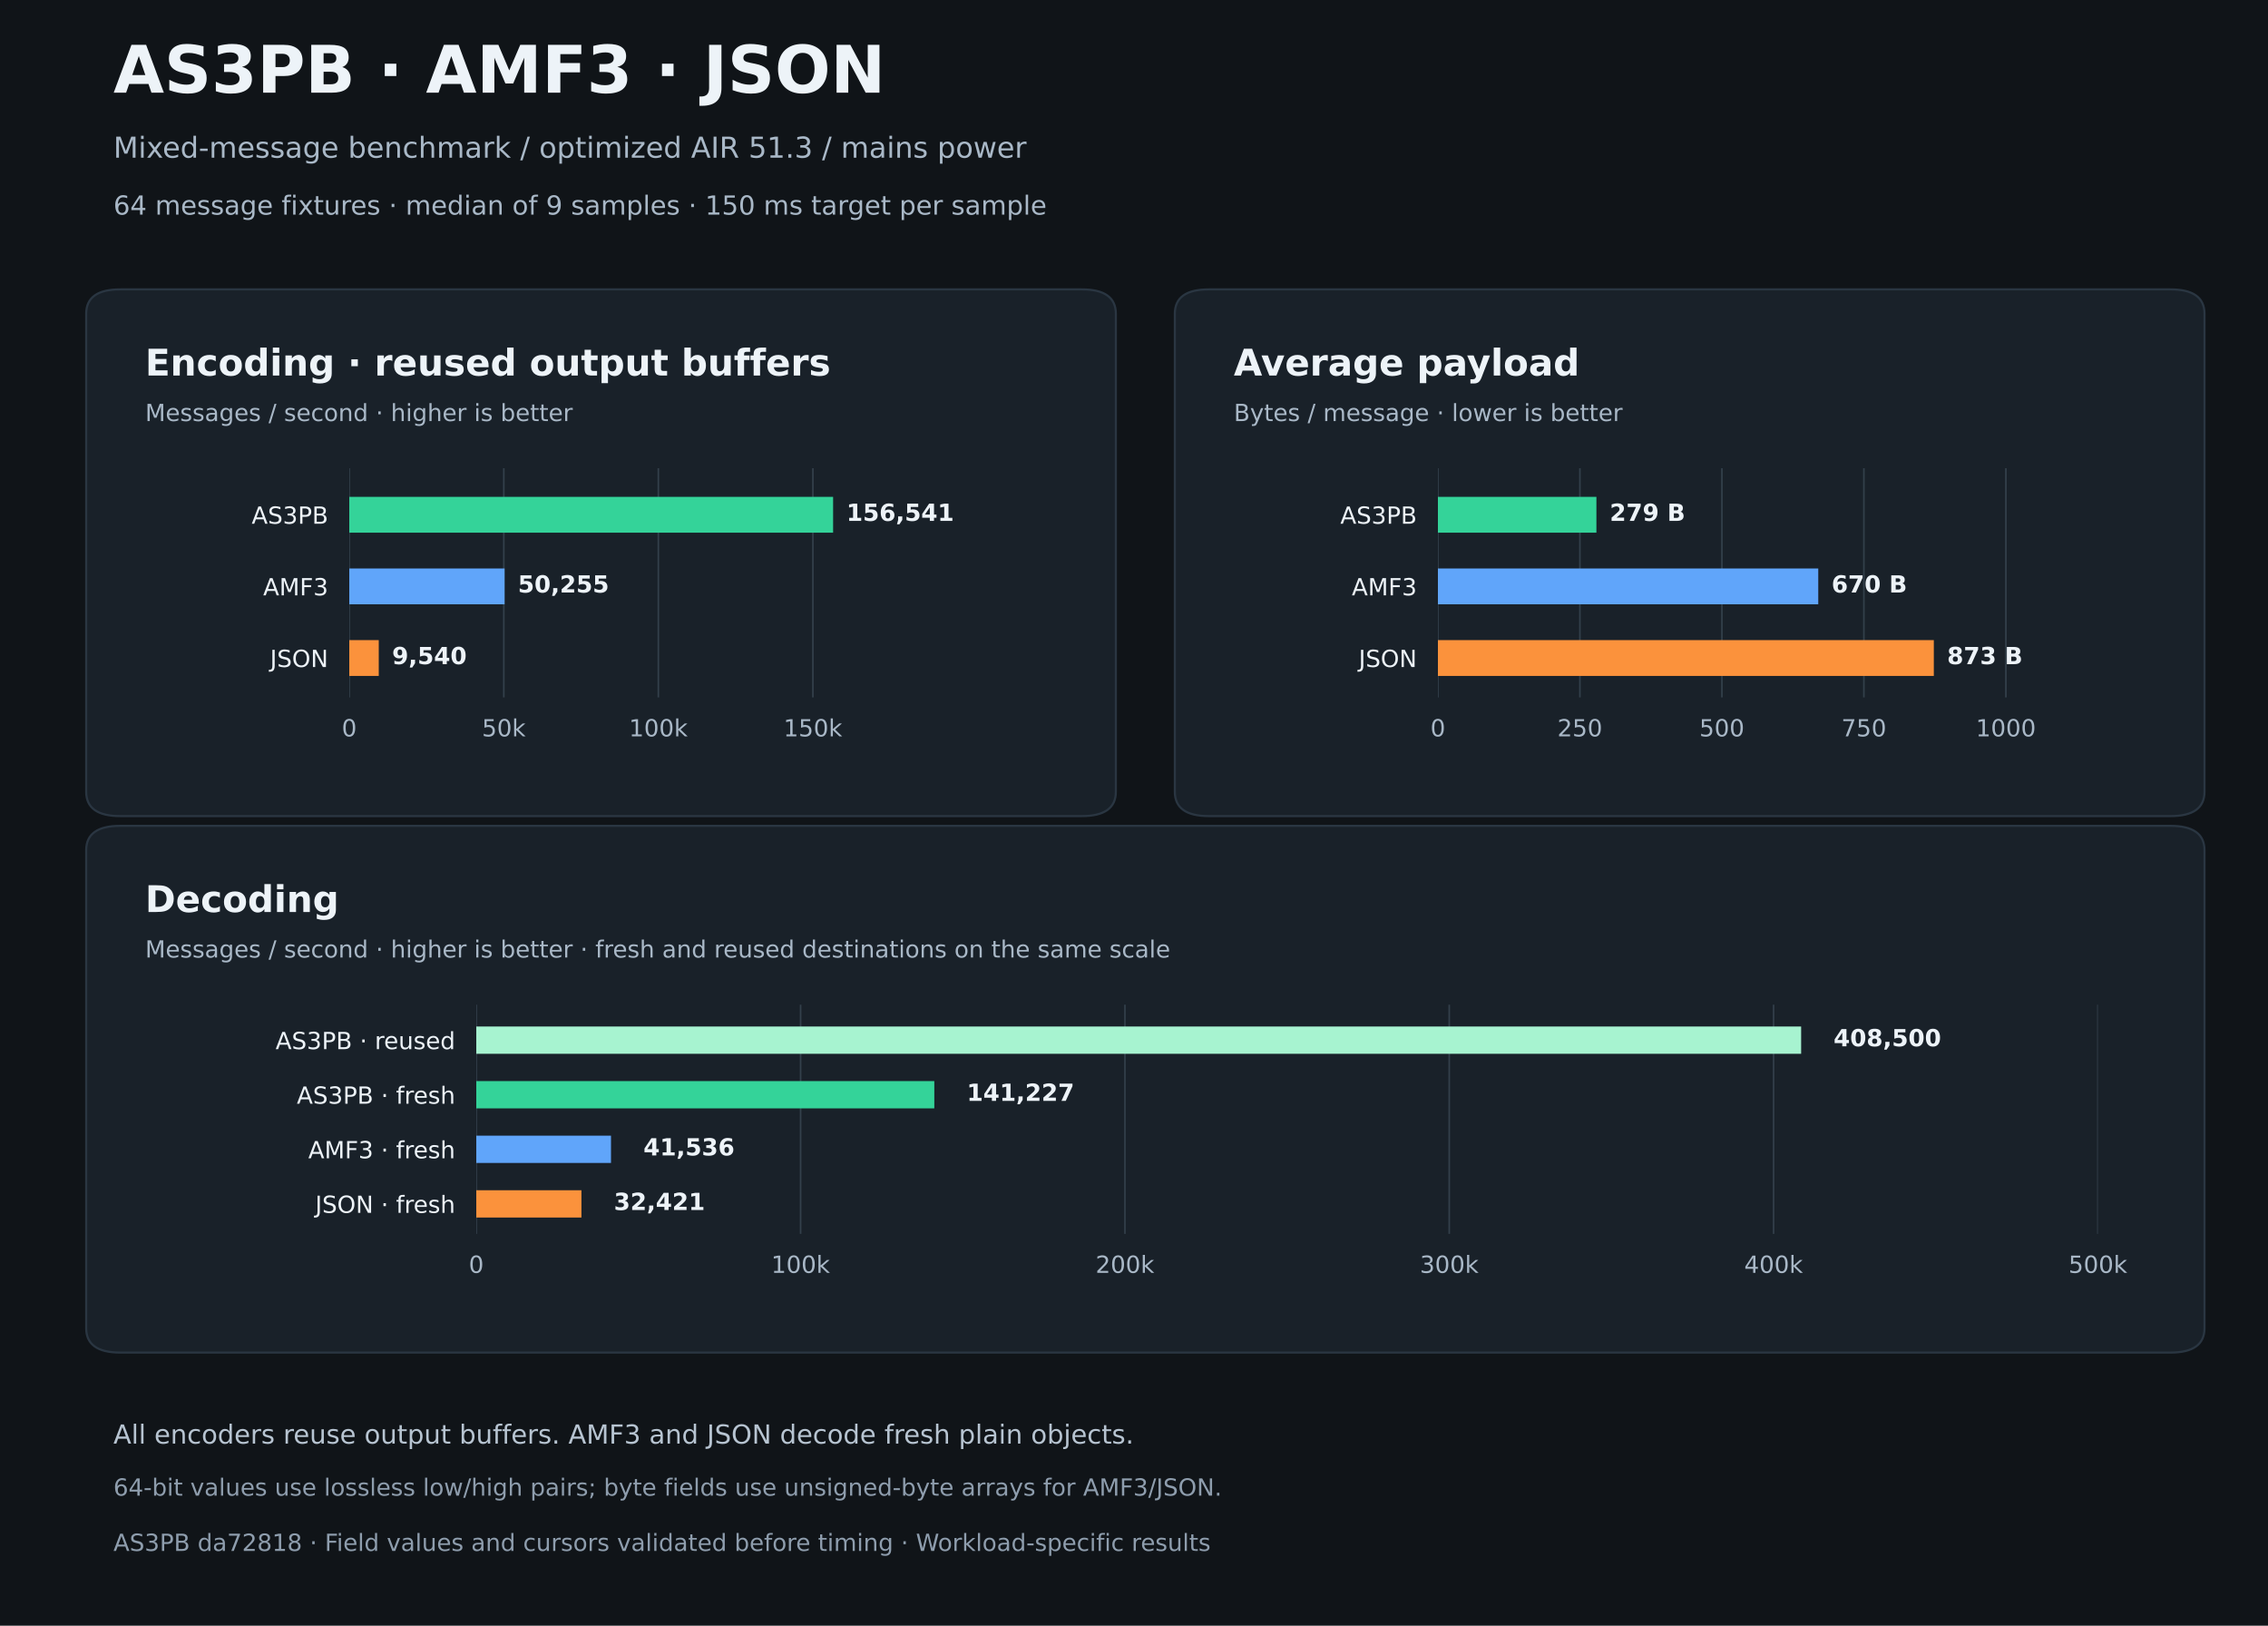
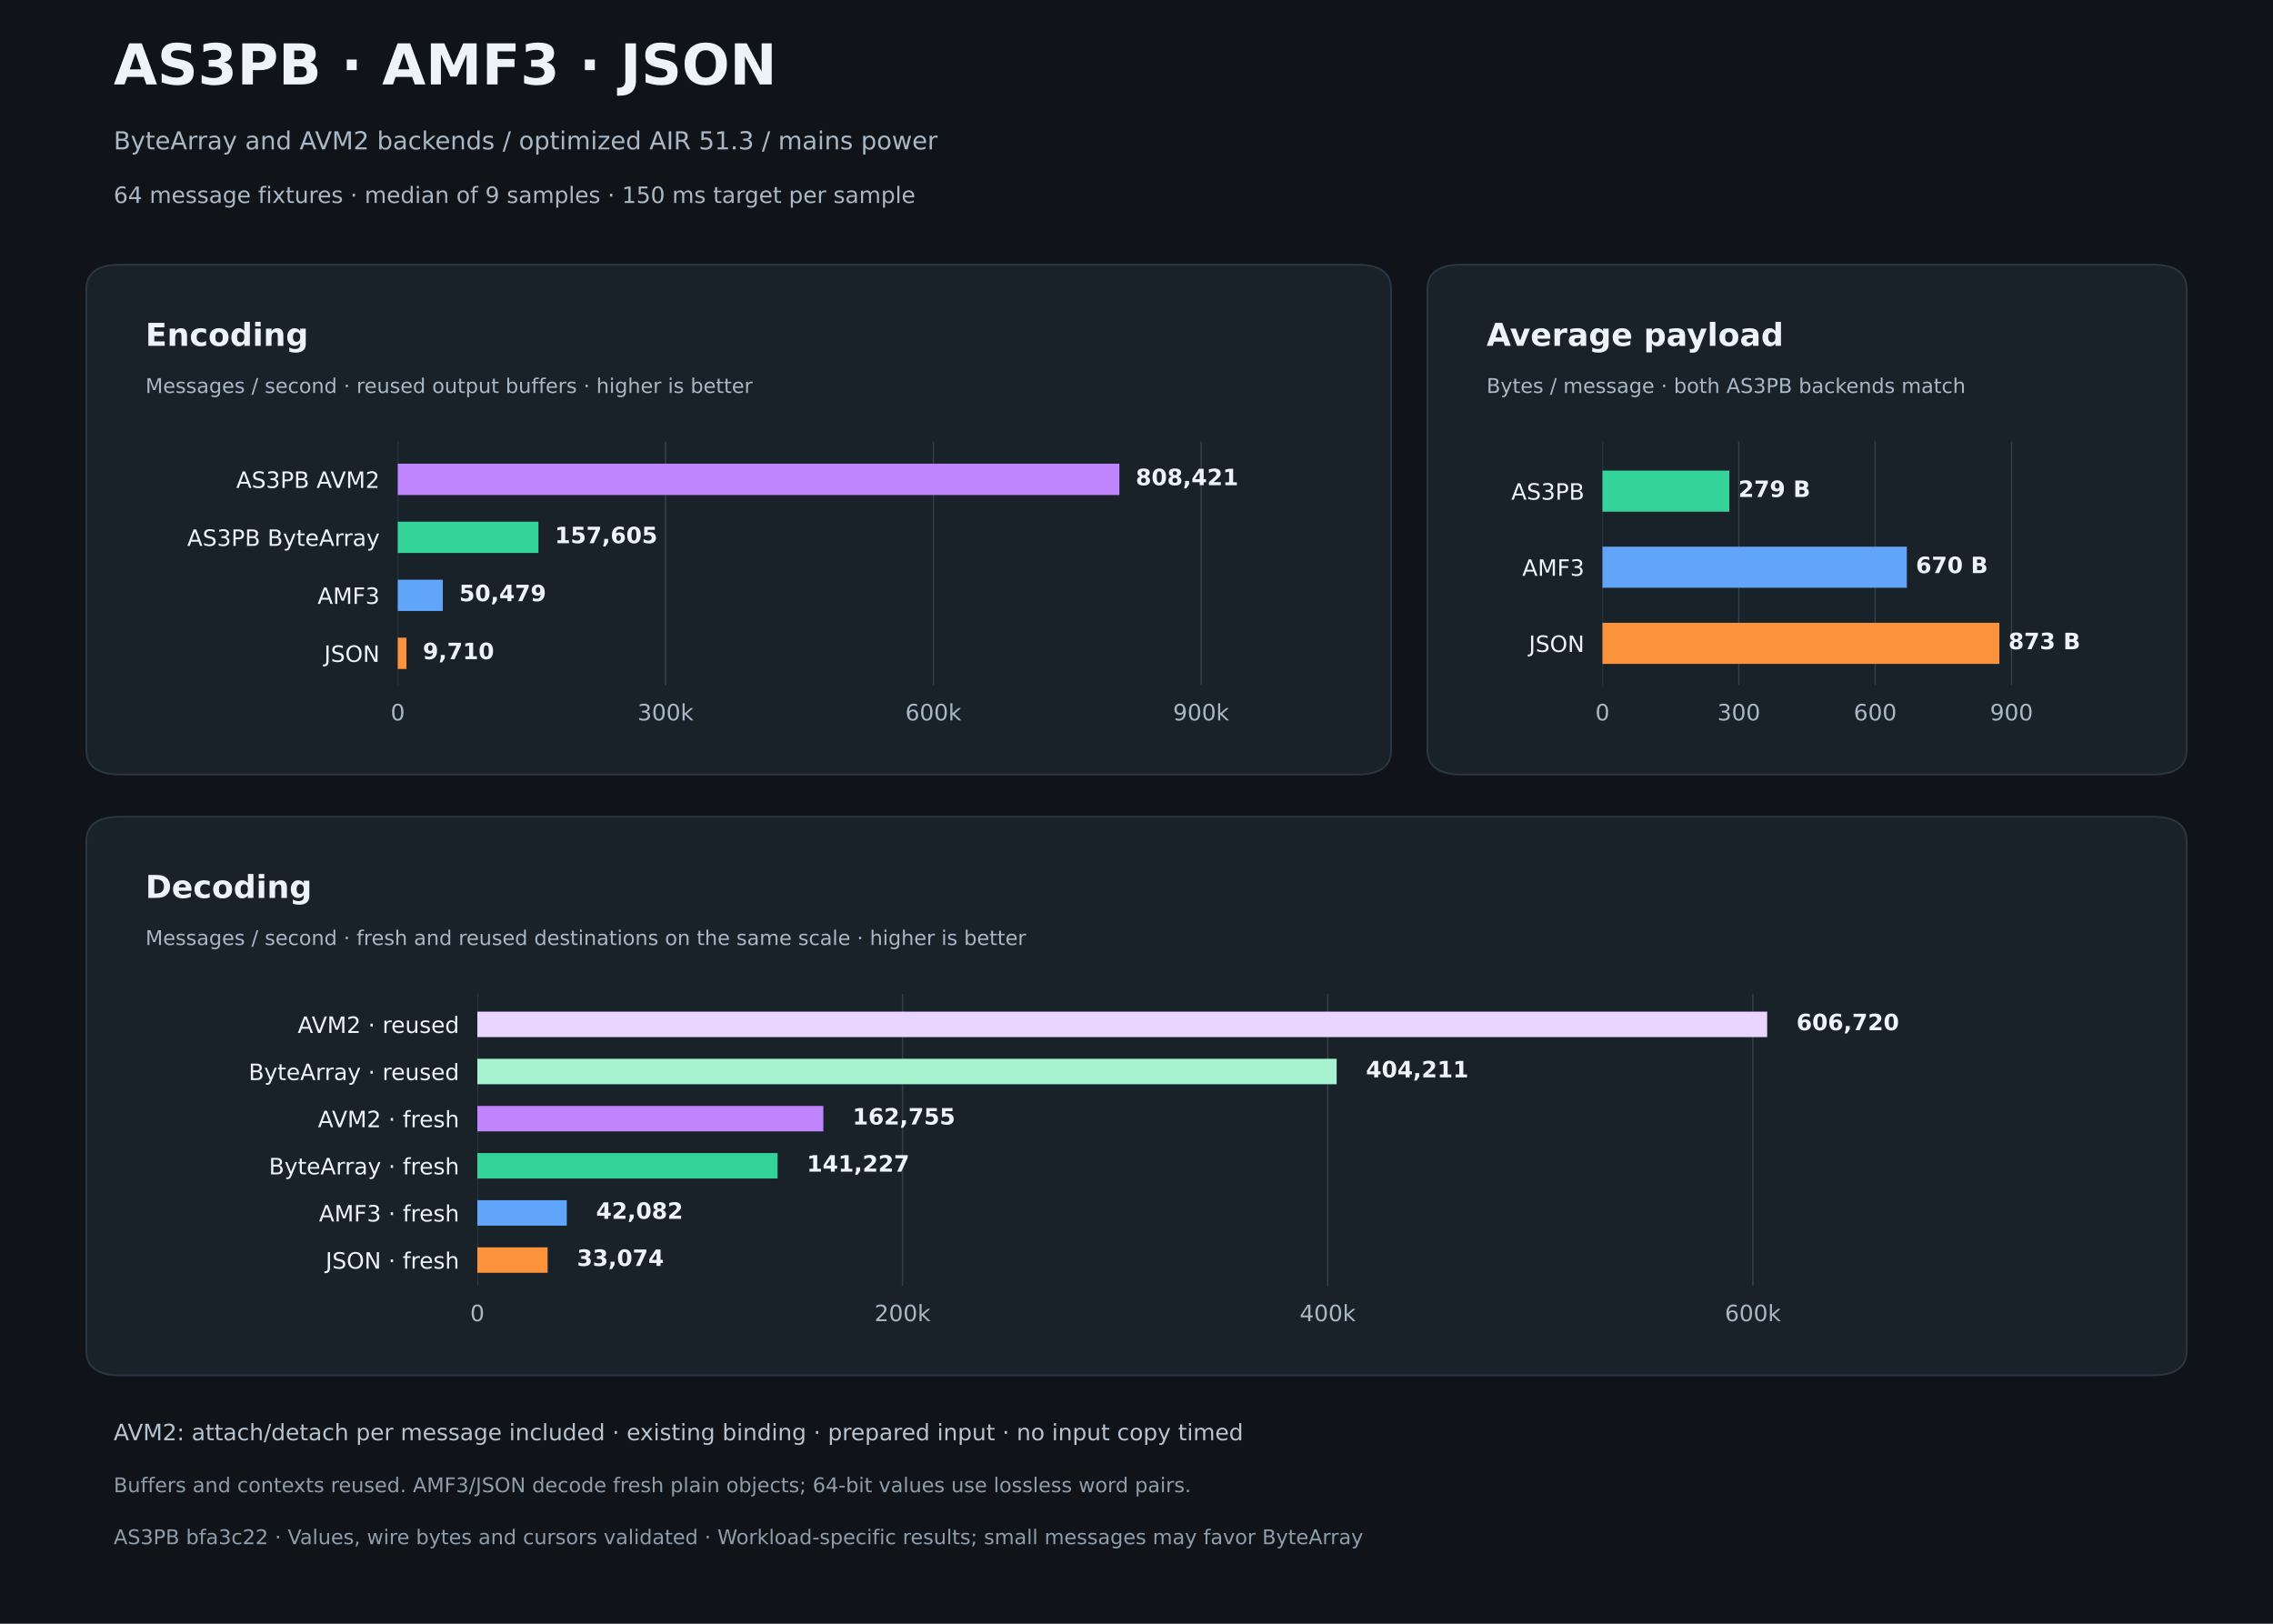
- <svg xmlns="http://www.w3.org/2000/svg" role="img" aria-labelledby="benchmark-title benchmark-desc" width="864pt" height="619.2pt" viewBox="0 0 864 619.2" version="1.1">
+ <svg xmlns="http://www.w3.org/2000/svg" role="img" aria-labelledby="benchmark-title benchmark-desc" width="1008pt" height="720pt" viewBox="0 0 1008 720" version="1.1">
  <defs>
    <style type="text/css">*{stroke-linejoin: round; stroke-linecap: butt}</style>
  </defs>
  <g id="figure_1">
    <g id="patch_1">
-       <path d="M 0 619.2 L 864 619.2 L 864 0 L 0 0 z " style="fill: #101418" />
+       <path d="M 0 720 L 1008 720 L 1008 0 L 0 0 z " style="fill: #101418" />
    </g>
    <g id="patch_2">
-       <path d="M 45.792 310.838 L 412.128 310.838 Q 425.088 310.838 425.088 301.55 L 425.088 119.506 Q 425.088 110.218 412.128 110.218 L 45.792 110.218 Q 32.832 110.218 32.832 119.506 L 32.832 301.55 Q 32.832 310.838 45.792 310.838 z " style="fill: #192129; stroke: #2a3642; stroke-width: 0.8; stroke-linejoin: miter" />
+       <path d="M 53.424 343.44 L 601.776 343.44 Q 616.896 343.44 616.896 332.64 L 616.896 128.16 Q 616.896 117.36 601.776 117.36 L 53.424 117.36 Q 38.304 117.36 38.304 128.16 L 38.304 332.64 Q 38.304 343.44 53.424 343.44 z " style="fill: #192129; stroke: #2a3642; stroke-width: 0.8; stroke-linejoin: miter" />
    </g>
    <g id="patch_3">
-       <path d="M 460.512 310.838 L 826.848 310.838 Q 839.808 310.838 839.808 301.55 L 839.808 119.506 Q 839.808 110.218 826.848 110.218 L 460.512 110.218 Q 447.552 110.218 447.552 119.506 L 447.552 301.55 Q 447.552 310.838 460.512 310.838 z " style="fill: #192129; stroke: #2a3642; stroke-width: 0.8; stroke-linejoin: miter" />
+       <path d="M 648.144 343.44 L 954.576 343.44 Q 969.696 343.44 969.696 332.64 L 969.696 128.16 Q 969.696 117.36 954.576 117.36 L 648.144 117.36 Q 633.024 117.36 633.024 128.16 L 633.024 332.64 Q 633.024 343.44 648.144 343.44 z " style="fill: #192129; stroke: #2a3642; stroke-width: 0.8; stroke-linejoin: miter" />
    </g>
    <g id="patch_4">
-       <path d="M 45.792 515.174 L 826.848 515.174 Q 839.808 515.174 839.808 505.886 L 839.808 323.842 Q 839.808 314.554 826.848 314.554 L 45.792 314.554 Q 32.832 314.554 32.832 323.842 L 32.832 505.886 Q 32.832 515.174 45.792 515.174 z " style="fill: #192129; stroke: #2a3642; stroke-width: 0.8; stroke-linejoin: miter" />
+       <path d="M 53.424 609.84 L 954.576 609.84 Q 969.696 609.84 969.696 599.04 L 969.696 372.96 Q 969.696 362.16 954.576 362.16 L 53.424 362.16 Q 38.304 362.16 38.304 372.96 L 38.304 599.04 Q 38.304 609.84 53.424 609.84 z " style="fill: #192129; stroke: #2a3642; stroke-width: 0.8; stroke-linejoin: miter" />
    </g>
    <g id="axes_1">
      <g id="patch_5">
-         <path d="M 133.056 265.637 L 386.208 265.637 L 386.208 178.33 L 133.056 178.33 L 133.056 265.637 z " style="fill: none" />
+         <path d="M 176.4 303.84 L 579.6 303.84 L 579.6 195.84 L 176.4 195.84 L 176.4 303.84 z " style="fill: none" />
      </g>
      <g id="matplotlib.axis_1">
        <g id="xtick_1">
          <g id="line2d_1">
-             <path d="M 133.056 265.637 L 133.056 178.33 " clip-path="url(#ped1eab9f4d)" style="fill: none; stroke: #33404b; stroke-width: 0.6; stroke-linecap: square" />
+             <path d="M 176.4 303.84 L 176.4 195.84 " clip-path="url(#p54e56ba8e7)" style="fill: none; stroke: #33404b; stroke-width: 0.6; stroke-linecap: square" />
          </g>
          <g id="line2d_2" />
          <g id="text_1">
-             <text style="font-size: 9px; font-family: 'DejaVu Sans'; text-anchor: middle; fill: #a9b8c7" x="133.056" y="280.475" transform="rotate(-0 133.056 280.4747)">0</text>
+             <text style="font-size: 10px; font-family: 'DejaVu Sans'; text-anchor: middle; fill: #a9b8c7" x="176.4" y="319.438" transform="rotate(-0 176.4 319.4377)">0</text>
          </g>
        </g>
        <g id="xtick_2">
          <g id="line2d_3">
-             <path d="M 191.929 265.637 L 191.929 178.33 " clip-path="url(#ped1eab9f4d)" style="fill: none; stroke: #33404b; stroke-width: 0.6; stroke-linecap: square" />
+             <path d="M 295.15 303.84 L 295.15 195.84 " clip-path="url(#p54e56ba8e7)" style="fill: none; stroke: #33404b; stroke-width: 0.6; stroke-linecap: square" />
          </g>
          <g id="line2d_4" />
          <g id="text_2">
-             <text style="font-size: 9px; font-family: 'DejaVu Sans'; text-anchor: middle; fill: #a9b8c7" x="191.929" y="280.475" transform="rotate(-0 191.9286 280.4754)">50k</text>
+             <text style="font-size: 10px; font-family: 'DejaVu Sans'; text-anchor: middle; fill: #a9b8c7" x="295.15" y="319.438" transform="rotate(-0 295.15 319.4384)">300k</text>
          </g>
        </g>
        <g id="xtick_3">
          <g id="line2d_5">
-             <path d="M 250.801 265.637 L 250.801 178.33 " clip-path="url(#ped1eab9f4d)" style="fill: none; stroke: #33404b; stroke-width: 0.6; stroke-linecap: square" />
+             <path d="M 413.9 303.84 L 413.9 195.84 " clip-path="url(#p54e56ba8e7)" style="fill: none; stroke: #33404b; stroke-width: 0.6; stroke-linecap: square" />
          </g>
          <g id="line2d_6" />
          <g id="text_3">
-             <text style="font-size: 9px; font-family: 'DejaVu Sans'; text-anchor: middle; fill: #a9b8c7" x="250.801" y="280.475" transform="rotate(-0 250.8011 280.4754)">100k</text>
+             <text style="font-size: 10px; font-family: 'DejaVu Sans'; text-anchor: middle; fill: #a9b8c7" x="413.9" y="319.438" transform="rotate(-0 413.9 319.4384)">600k</text>
          </g>
        </g>
        <g id="xtick_4">
          <g id="line2d_7">
-             <path d="M 309.674 265.637 L 309.674 178.33 " clip-path="url(#ped1eab9f4d)" style="fill: none; stroke: #33404b; stroke-width: 0.6; stroke-linecap: square" />
+             <path d="M 532.65 303.84 L 532.65 195.84 " clip-path="url(#p54e56ba8e7)" style="fill: none; stroke: #33404b; stroke-width: 0.6; stroke-linecap: square" />
          </g>
          <g id="line2d_8" />
          <g id="text_4">
-             <text style="font-size: 9px; font-family: 'DejaVu Sans'; text-anchor: middle; fill: #a9b8c7" x="309.674" y="280.475" transform="rotate(-0 309.6737 280.4754)">150k</text>
+             <text style="font-size: 10px; font-family: 'DejaVu Sans'; text-anchor: middle; fill: #a9b8c7" x="532.65" y="319.438" transform="rotate(-0 532.65 319.4384)">900k</text>
          </g>
        </g>
      </g>
      <g id="matplotlib.axis_2">
        <g id="ytick_1">
          <g id="line2d_9" />
          <g id="text_5">
-             <text style="font-size: 9px; font-family: 'DejaVu Sans'; text-anchor: end; fill: #edf3f8" x="125.056" y="199.483" transform="rotate(-0 125.056 199.4828)">AS3PB</text>
+             <text style="font-size: 10px; font-family: 'DejaVu Sans'; text-anchor: end; fill: #edf3f8" x="168.4" y="216.353" transform="rotate(-0 168.4 216.3531)">AS3PB AVM2</text>
          </g>
        </g>
        <g id="ytick_2">
          <g id="line2d_10" />
          <g id="text_6">
-             <text style="font-size: 9px; font-family: 'DejaVu Sans'; text-anchor: end; fill: #edf3f8" x="125.056" y="226.766" transform="rotate(-0 125.056 226.7663)">AMF3</text>
+             <text style="font-size: 10px; font-family: 'DejaVu Sans'; text-anchor: end; fill: #edf3f8" x="168.4" y="242.067" transform="rotate(-0 168.4 242.0674)">AS3PB ByteArray</text>
          </g>
        </g>
        <g id="ytick_3">
          <g id="line2d_11" />
          <g id="text_7">
-             <text style="font-size: 9px; font-family: 'DejaVu Sans'; text-anchor: end; fill: #edf3f8" x="125.056" y="254.05" transform="rotate(-0 125.056 254.0498)">JSON</text>
+             <text style="font-size: 10px; font-family: 'DejaVu Sans'; text-anchor: end; fill: #edf3f8" x="168.4" y="267.782" transform="rotate(-0 168.4 267.7817)">AMF3</text>
+           </g>
+         </g>
+         <g id="ytick_4">
+           <g id="line2d_12" />
+           <g id="text_8">
+             <text style="font-size: 10px; font-family: 'DejaVu Sans'; text-anchor: end; fill: #edf3f8" x="168.4" y="293.496" transform="rotate(-0 168.4 293.496)">JSON</text>
          </g>
        </g>
      </g>
      <g id="patch_6">
-         <path d="M 133.056 189.243 L 317.375 189.243 L 317.375 202.885 L 133.056 202.885 z " clip-path="url(#ped1eab9f4d)" style="fill: #34d399" />
+         <path d="M 176.4 205.611 L 496.4 205.611 L 496.4 219.497 L 176.4 219.497 z " clip-path="url(#p54e56ba8e7)" style="fill: #c084fc" />
      </g>
      <g id="patch_7">
-         <path d="M 133.056 216.526 L 192.229 216.526 L 192.229 230.168 L 133.056 230.168 z " clip-path="url(#ped1eab9f4d)" style="fill: #60a5fa" />
+         <path d="M 176.4 231.326 L 238.785 231.326 L 238.785 245.211 L 176.4 245.211 z " clip-path="url(#p54e56ba8e7)" style="fill: #34d399" />
      </g>
      <g id="patch_8">
-         <path d="M 133.056 243.81 L 144.289 243.81 L 144.289 257.452 L 133.056 257.452 z " clip-path="url(#ped1eab9f4d)" style="fill: #fb923c" />
-       </g>
-       <g id="text_8">
-         <text style="font-weight: 700; font-size: 9px; font-family: 'DejaVu Sans'; text-anchor: start; fill: #edf3f8" x="322.438" y="198.402" transform="rotate(-0 322.4379 198.4018)">156,541</text>
+         <path d="M 176.4 257.04 L 196.381 257.04 L 196.381 270.926 L 176.4 270.926 z " clip-path="url(#p54e56ba8e7)" style="fill: #60a5fa" />
+       </g>
+       <g id="patch_9">
+         <path d="M 176.4 282.754 L 180.244 282.754 L 180.244 296.64 L 176.4 296.64 z " clip-path="url(#p54e56ba8e7)" style="fill: #fb923c" />
      </g>
      <g id="text_9">
-         <text style="font-weight: 700; font-size: 9px; font-family: 'DejaVu Sans'; text-anchor: start; fill: #edf3f8" x="197.292" y="225.685" transform="rotate(-0 197.2919 225.6853)">50,255</text>
+         <text style="font-weight: 700; font-size: 10px; font-family: 'DejaVu Sans'; text-anchor: start; fill: #edf3f8" x="503.658" y="215.152" transform="rotate(-0 503.6576 215.1519)">808,421</text>
      </g>
      <g id="text_10">
-         <text style="font-weight: 700; font-size: 9px; font-family: 'DejaVu Sans'; text-anchor: start; fill: #edf3f8" x="149.352" y="252.969" transform="rotate(-0 149.3524 252.9688)">9,540</text>
+         <text style="font-weight: 700; font-size: 10px; font-family: 'DejaVu Sans'; text-anchor: start; fill: #edf3f8" x="246.043" y="240.866" transform="rotate(-0 246.0431 240.8662)">157,605</text>
+       </g>
+       <g id="text_11">
+         <text style="font-weight: 700; font-size: 10px; font-family: 'DejaVu Sans'; text-anchor: start; fill: #edf3f8" x="203.639" y="266.581" transform="rotate(-0 203.6388 266.5805)">50,479</text>
+       </g>
+       <g id="text_12">
+         <text style="font-weight: 700; font-size: 10px; font-family: 'DejaVu Sans'; text-anchor: start; fill: #edf3f8" x="187.501" y="292.295" transform="rotate(-0 187.5013 292.2948)">9,710</text>
      </g>
    </g>
    <g id="axes_2">
-       <g id="patch_9">
-         <path d="M 547.776 265.637 L 800.928 265.637 L 800.928 178.33 L 547.776 178.33 L 547.776 265.637 z " style="fill: none" />
+       <g id="patch_10">
+         <path d="M 710.64 303.84 L 932.4 303.84 L 932.4 195.84 L 710.64 195.84 L 710.64 303.84 z " style="fill: none" />
      </g>
      <g id="matplotlib.axis_3">
        <g id="xtick_5">
-           <g id="line2d_12">
-             <path d="M 547.776 265.637 L 547.776 178.33 " clip-path="url(#p6476f07ecb)" style="fill: none; stroke: #33404b; stroke-width: 0.6; stroke-linecap: square" />
-           </g>
-           <g id="line2d_13" />
-           <g id="text_11">
-             <text style="font-size: 9px; font-family: 'DejaVu Sans'; text-anchor: middle; fill: #a9b8c7" x="547.776" y="280.475" transform="rotate(-0 547.776 280.4747)">0</text>
+           <g id="line2d_13">
+             <path d="M 710.64 303.84 L 710.64 195.84 " clip-path="url(#p0535073984)" style="fill: none; stroke: #33404b; stroke-width: 0.6; stroke-linecap: square" />
+           </g>
+           <g id="line2d_14" />
+           <g id="text_13">
+             <text style="font-size: 10px; font-family: 'DejaVu Sans'; text-anchor: middle; fill: #a9b8c7" x="710.64" y="319.438" transform="rotate(-0 710.64 319.4377)">0</text>
          </g>
        </g>
        <g id="xtick_6">
-           <g id="line2d_14">
-             <path d="M 601.868 265.637 L 601.868 178.33 " clip-path="url(#p6476f07ecb)" style="fill: none; stroke: #33404b; stroke-width: 0.6; stroke-linecap: square" />
-           </g>
-           <g id="line2d_15" />
-           <g id="text_12">
-             <text style="font-size: 9px; font-family: 'DejaVu Sans'; text-anchor: middle; fill: #a9b8c7" x="601.868" y="280.475" transform="rotate(-0 601.8683 280.4747)">250</text>
+           <g id="line2d_15">
+             <path d="M 771.112 303.84 L 771.112 195.84 " clip-path="url(#p0535073984)" style="fill: none; stroke: #33404b; stroke-width: 0.6; stroke-linecap: square" />
+           </g>
+           <g id="line2d_16" />
+           <g id="text_14">
+             <text style="font-size: 10px; font-family: 'DejaVu Sans'; text-anchor: middle; fill: #a9b8c7" x="771.112" y="319.438" transform="rotate(-0 771.1124 319.4377)">300</text>
          </g>
        </g>
        <g id="xtick_7">
-           <g id="line2d_16">
-             <path d="M 655.961 265.637 L 655.961 178.33 " clip-path="url(#p6476f07ecb)" style="fill: none; stroke: #33404b; stroke-width: 0.6; stroke-linecap: square" />
-           </g>
-           <g id="line2d_17" />
-           <g id="text_13">
-             <text style="font-size: 9px; font-family: 'DejaVu Sans'; text-anchor: middle; fill: #a9b8c7" x="655.961" y="280.475" transform="rotate(-0 655.9606 280.4747)">500</text>
+           <g id="line2d_17">
+             <path d="M 831.585 303.84 L 831.585 195.84 " clip-path="url(#p0535073984)" style="fill: none; stroke: #33404b; stroke-width: 0.6; stroke-linecap: square" />
+           </g>
+           <g id="line2d_18" />
+           <g id="text_15">
+             <text style="font-size: 10px; font-family: 'DejaVu Sans'; text-anchor: middle; fill: #a9b8c7" x="831.585" y="319.438" transform="rotate(-0 831.5849 319.4377)">600</text>
          </g>
        </g>
        <g id="xtick_8">
-           <g id="line2d_18">
-             <path d="M 710.053 265.637 L 710.053 178.33 " clip-path="url(#p6476f07ecb)" style="fill: none; stroke: #33404b; stroke-width: 0.6; stroke-linecap: square" />
-           </g>
-           <g id="line2d_19" />
-           <g id="text_14">
-             <text style="font-size: 9px; font-family: 'DejaVu Sans'; text-anchor: middle; fill: #a9b8c7" x="710.053" y="280.475" transform="rotate(-0 710.0529 280.4747)">750</text>
-           </g>
-         </g>
+           <g id="line2d_19">
+             <path d="M 892.057 303.84 L 892.057 195.84 " clip-path="url(#p0535073984)" style="fill: none; stroke: #33404b; stroke-width: 0.6; stroke-linecap: square" />
+           </g>
+           <g id="line2d_20" />
+           <g id="text_16">
+             <text style="font-size: 10px; font-family: 'DejaVu Sans'; text-anchor: middle; fill: #a9b8c7" x="892.057" y="319.438" transform="rotate(-0 892.0573 319.4377)">900</text>
+           </g>
+         </g>
+       </g>
+       <g id="matplotlib.axis_4">
+         <g id="ytick_5">
+           <g id="line2d_21" />
+           <g id="text_17">
+             <text style="font-size: 10px; font-family: 'DejaVu Sans'; text-anchor: end; fill: #edf3f8" x="702.64" y="221.576" transform="rotate(-0 702.64 221.5763)">AS3PB</text>
+           </g>
+         </g>
+         <g id="ytick_6">
+           <g id="line2d_22" />
+           <g id="text_18">
+             <text style="font-size: 10px; font-family: 'DejaVu Sans'; text-anchor: end; fill: #edf3f8" x="702.64" y="255.326" transform="rotate(-0 702.64 255.3263)">AMF3</text>
+           </g>
+         </g>
+         <g id="ytick_7">
+           <g id="line2d_23" />
+           <g id="text_19">
+             <text style="font-size: 10px; font-family: 'DejaVu Sans'; text-anchor: end; fill: #edf3f8" x="702.64" y="289.076" transform="rotate(-0 702.64 289.0763)">JSON</text>
+           </g>
+         </g>
+       </g>
+       <g id="patch_11">
+         <path d="M 710.64 208.665 L 766.892 208.665 L 766.892 226.89 L 710.64 226.89 z " clip-path="url(#p0535073984)" style="fill: #34d399" />
+       </g>
+       <g id="patch_12">
+         <path d="M 710.64 242.415 L 845.629 242.415 L 845.629 260.64 L 710.64 260.64 z " clip-path="url(#p0535073984)" style="fill: #60a5fa" />
+       </g>
+       <g id="patch_13">
+         <path d="M 710.64 276.165 L 886.64 276.165 L 886.64 294.39 L 710.64 294.39 z " clip-path="url(#p0535073984)" style="fill: #fb923c" />
+       </g>
+       <g id="text_20">
+         <text style="font-weight: 700; font-size: 10px; font-family: 'DejaVu Sans'; text-anchor: start; fill: #edf3f8" x="770.884" y="220.375" transform="rotate(-0 770.8836 220.3752)">279 B</text>
+       </g>
+       <g id="text_21">
+         <text style="font-weight: 700; font-size: 10px; font-family: 'DejaVu Sans'; text-anchor: start; fill: #edf3f8" x="849.621" y="254.125" transform="rotate(-0 849.6207 254.1252)">670 B</text>
+       </g>
+       <g id="text_22">
+         <text style="font-weight: 700; font-size: 10px; font-family: 'DejaVu Sans'; text-anchor: start; fill: #edf3f8" x="890.632" y="287.875" transform="rotate(-0 890.6317 287.8752)">873 B</text>
+       </g>
+     </g>
+     <g id="axes_3">
+       <g id="patch_14">
+         <path d="M 211.68 570.24 L 932.4 570.24 L 932.4 440.64 L 211.68 440.64 L 211.68 570.24 z " style="fill: none" />
+       </g>
+       <g id="matplotlib.axis_5">
        <g id="xtick_9">
-           <g id="line2d_20">
-             <path d="M 764.145 265.637 L 764.145 178.33 " clip-path="url(#p6476f07ecb)" style="fill: none; stroke: #33404b; stroke-width: 0.6; stroke-linecap: square" />
-           </g>
-           <g id="line2d_21" />
-           <g id="text_15">
-             <text style="font-size: 9px; font-family: 'DejaVu Sans'; text-anchor: middle; fill: #a9b8c7" x="764.145" y="280.475" transform="rotate(-0 764.1452 280.4747)">1000</text>
-           </g>
-         </g>
-       </g>
-       <g id="matplotlib.axis_4">
-         <g id="ytick_4">
-           <g id="line2d_22" />
-           <g id="text_16">
-             <text style="font-size: 9px; font-family: 'DejaVu Sans'; text-anchor: end; fill: #edf3f8" x="539.776" y="199.483" transform="rotate(-0 539.776 199.4828)">AS3PB</text>
-           </g>
-         </g>
-         <g id="ytick_5">
-           <g id="line2d_23" />
-           <g id="text_17">
-             <text style="font-size: 9px; font-family: 'DejaVu Sans'; text-anchor: end; fill: #edf3f8" x="539.776" y="226.766" transform="rotate(-0 539.776 226.7663)">AMF3</text>
-           </g>
-         </g>
-         <g id="ytick_6">
-           <g id="line2d_24" />
-           <g id="text_18">
-             <text style="font-size: 9px; font-family: 'DejaVu Sans'; text-anchor: end; fill: #edf3f8" x="539.776" y="254.05" transform="rotate(-0 539.776 254.0498)">JSON</text>
-           </g>
-         </g>
-       </g>
-       <g id="patch_10">
-         <path d="M 547.776 189.243 L 608.157 189.243 L 608.157 202.885 L 547.776 202.885 z " clip-path="url(#p6476f07ecb)" style="fill: #34d399" />
-       </g>
-       <g id="patch_11">
-         <path d="M 547.776 216.526 L 692.672 216.526 L 692.672 230.168 L 547.776 230.168 z " clip-path="url(#p6476f07ecb)" style="fill: #60a5fa" />
-       </g>
-       <g id="patch_12">
-         <path d="M 547.776 243.81 L 736.693 243.81 L 736.693 257.452 L 547.776 257.452 z " clip-path="url(#p6476f07ecb)" style="fill: #fb923c" />
-       </g>
-       <g id="text_19">
-         <text style="font-weight: 700; font-size: 9px; font-family: 'DejaVu Sans'; text-anchor: start; fill: #edf3f8" x="613.22" y="198.402" transform="rotate(-0 613.2196 198.4018)">279 B</text>
-       </g>
-       <g id="text_20">
-         <text style="font-weight: 700; font-size: 9px; font-family: 'DejaVu Sans'; text-anchor: start; fill: #edf3f8" x="697.735" y="225.685" transform="rotate(-0 697.7354 225.6853)">670 B</text>
-       </g>
-       <g id="text_21">
-         <text style="font-weight: 700; font-size: 9px; font-family: 'DejaVu Sans'; text-anchor: start; fill: #edf3f8" x="741.756" y="252.969" transform="rotate(-0 741.7564 252.9688)">873 B</text>
-       </g>
-     </g>
-     <g id="axes_3">
-       <g id="patch_13">
-         <path d="M 181.44 469.973 L 799.2 469.973 L 799.2 382.666 L 181.44 382.666 L 181.44 469.973 z " style="fill: none" />
-       </g>
-       <g id="matplotlib.axis_5">
+           <g id="line2d_24">
+             <path d="M 211.68 570.24 L 211.68 440.64 " clip-path="url(#p416134794f)" style="fill: none; stroke: #33404b; stroke-width: 0.6; stroke-linecap: square" />
+           </g>
+           <g id="line2d_25" />
+           <g id="text_23">
+             <text style="font-size: 10px; font-family: 'DejaVu Sans'; text-anchor: middle; fill: #a9b8c7" x="211.68" y="585.838" transform="rotate(-0 211.68 585.8377)">0</text>
+           </g>
+         </g>
        <g id="xtick_10">
-           <g id="line2d_25">
-             <path d="M 181.44 469.973 L 181.44 382.666 " clip-path="url(#p31bb3a90b5)" style="fill: none; stroke: #33404b; stroke-width: 0.6; stroke-linecap: square" />
-           </g>
-           <g id="line2d_26" />
-           <g id="text_22">
-             <text style="font-size: 9px; font-family: 'DejaVu Sans'; text-anchor: middle; fill: #a9b8c7" x="181.44" y="484.811" transform="rotate(-0 181.44 484.8107)">0</text>
+           <g id="line2d_26">
+             <path d="M 400.235 570.24 L 400.235 440.64 " clip-path="url(#p416134794f)" style="fill: none; stroke: #33404b; stroke-width: 0.6; stroke-linecap: square" />
+           </g>
+           <g id="line2d_27" />
+           <g id="text_24">
+             <text style="font-size: 10px; font-family: 'DejaVu Sans'; text-anchor: middle; fill: #a9b8c7" x="400.235" y="585.838" transform="rotate(-0 400.2349 585.8384)">200k</text>
          </g>
        </g>
        <g id="xtick_11">
-           <g id="line2d_27">
-             <path d="M 304.992 469.973 L 304.992 382.666 " clip-path="url(#p31bb3a90b5)" style="fill: none; stroke: #33404b; stroke-width: 0.6; stroke-linecap: square" />
-           </g>
-           <g id="line2d_28" />
-           <g id="text_23">
-             <text style="font-size: 9px; font-family: 'DejaVu Sans'; text-anchor: middle; fill: #a9b8c7" x="304.992" y="484.811" transform="rotate(-0 304.992 484.8114)">100k</text>
+           <g id="line2d_28">
+             <path d="M 588.79 570.24 L 588.79 440.64 " clip-path="url(#p416134794f)" style="fill: none; stroke: #33404b; stroke-width: 0.6; stroke-linecap: square" />
+           </g>
+           <g id="line2d_29" />
+           <g id="text_25">
+             <text style="font-size: 10px; font-family: 'DejaVu Sans'; text-anchor: middle; fill: #a9b8c7" x="588.79" y="585.838" transform="rotate(-0 588.7897 585.8384)">400k</text>
          </g>
        </g>
        <g id="xtick_12">
-           <g id="line2d_29">
-             <path d="M 428.544 469.973 L 428.544 382.666 " clip-path="url(#p31bb3a90b5)" style="fill: none; stroke: #33404b; stroke-width: 0.6; stroke-linecap: square" />
-           </g>
-           <g id="line2d_30" />
-           <g id="text_24">
-             <text style="font-size: 9px; font-family: 'DejaVu Sans'; text-anchor: middle; fill: #a9b8c7" x="428.544" y="484.811" transform="rotate(-0 428.544 484.8114)">200k</text>
-           </g>
-         </g>
-         <g id="xtick_13">
-           <g id="line2d_31">
-             <path d="M 552.096 469.973 L 552.096 382.666 " clip-path="url(#p31bb3a90b5)" style="fill: none; stroke: #33404b; stroke-width: 0.6; stroke-linecap: square" />
-           </g>
+           <g id="line2d_30">
+             <path d="M 777.345 570.24 L 777.345 440.64 " clip-path="url(#p416134794f)" style="fill: none; stroke: #33404b; stroke-width: 0.6; stroke-linecap: square" />
+           </g>
+           <g id="line2d_31" />
+           <g id="text_26">
+             <text style="font-size: 10px; font-family: 'DejaVu Sans'; text-anchor: middle; fill: #a9b8c7" x="777.345" y="585.838" transform="rotate(-0 777.3446 585.8384)">600k</text>
+           </g>
+         </g>
+       </g>
+       <g id="matplotlib.axis_6">
+         <g id="ytick_8">
          <g id="line2d_32" />
-           <g id="text_25">
-             <text style="font-size: 9px; font-family: 'DejaVu Sans'; text-anchor: middle; fill: #a9b8c7" x="552.096" y="484.811" transform="rotate(-0 552.096 484.8114)">300k</text>
-           </g>
-         </g>
-         <g id="xtick_14">
-           <g id="line2d_33">
-             <path d="M 675.648 469.973 L 675.648 382.666 " clip-path="url(#p31bb3a90b5)" style="fill: none; stroke: #33404b; stroke-width: 0.6; stroke-linecap: square" />
-           </g>
+           <g id="text_27">
+             <text style="font-size: 10px; font-family: 'DejaVu Sans'; text-anchor: end; fill: #edf3f8" x="203.68" y="458.026" transform="rotate(-0 203.68 458.0263)">AVM2 · reused</text>
+           </g>
+         </g>
+         <g id="ytick_9">
+           <g id="line2d_33" />
+           <g id="text_28">
+             <text style="font-size: 10px; font-family: 'DejaVu Sans'; text-anchor: end; fill: #edf3f8" x="203.68" y="478.93" transform="rotate(-0 203.68 478.9295)">ByteArray · reused</text>
+           </g>
+         </g>
+         <g id="ytick_10">
          <g id="line2d_34" />
-           <g id="text_26">
-             <text style="font-size: 9px; font-family: 'DejaVu Sans'; text-anchor: middle; fill: #a9b8c7" x="675.648" y="484.811" transform="rotate(-0 675.648 484.8114)">400k</text>
-           </g>
-         </g>
-         <g id="xtick_15">
-           <g id="line2d_35">
-             <path d="M 799.2 469.973 L 799.2 382.666 " clip-path="url(#p31bb3a90b5)" style="fill: none; stroke: #33404b; stroke-width: 0.6; stroke-linecap: square" />
-           </g>
+           <g id="text_29">
+             <text style="font-size: 10px; font-family: 'DejaVu Sans'; text-anchor: end; fill: #edf3f8" x="203.68" y="499.833" transform="rotate(-0 203.68 499.8328)">AVM2 · fresh</text>
+           </g>
+         </g>
+         <g id="ytick_11">
+           <g id="line2d_35" />
+           <g id="text_30">
+             <text style="font-size: 10px; font-family: 'DejaVu Sans'; text-anchor: end; fill: #edf3f8" x="203.68" y="520.736" transform="rotate(-0 203.68 520.736)">ByteArray · fresh</text>
+           </g>
+         </g>
+         <g id="ytick_12">
          <g id="line2d_36" />
-           <g id="text_27">
-             <text style="font-size: 9px; font-family: 'DejaVu Sans'; text-anchor: middle; fill: #a9b8c7" x="799.2" y="484.811" transform="rotate(-0 799.2 484.8114)">500k</text>
-           </g>
-         </g>
-       </g>
-       <g id="matplotlib.axis_6">
-         <g id="ytick_7">
+           <g id="text_31">
+             <text style="font-size: 10px; font-family: 'DejaVu Sans'; text-anchor: end; fill: #edf3f8" x="203.68" y="541.639" transform="rotate(-0 203.68 541.6392)">AMF3 · fresh</text>
+           </g>
+         </g>
+         <g id="ytick_13">
          <g id="line2d_37" />
-           <g id="text_28">
-             <text style="font-size: 9px; font-family: 'DejaVu Sans'; text-anchor: end; fill: #edf3f8" x="173.44" y="399.597" transform="rotate(-0 173.44 399.5967)">AS3PB · reused</text>
-           </g>
-         </g>
-         <g id="ytick_8">
-           <g id="line2d_38" />
-           <g id="text_29">
-             <text style="font-size: 9px; font-family: 'DejaVu Sans'; text-anchor: end; fill: #edf3f8" x="173.44" y="420.384" transform="rotate(-0 173.44 420.3842)">AS3PB · fresh</text>
-           </g>
-         </g>
-         <g id="ytick_9">
-           <g id="line2d_39" />
-           <g id="text_30">
-             <text style="font-size: 9px; font-family: 'DejaVu Sans'; text-anchor: end; fill: #edf3f8" x="173.44" y="441.172" transform="rotate(-0 173.44 441.1716)">AMF3 · fresh</text>
-           </g>
-         </g>
-         <g id="ytick_10">
-           <g id="line2d_40" />
-           <g id="text_31">
-             <text style="font-size: 9px; font-family: 'DejaVu Sans'; text-anchor: end; fill: #edf3f8" x="173.44" y="461.959" transform="rotate(-0 173.44 461.959)">JSON · fresh</text>
-           </g>
-         </g>
-       </g>
-       <g id="patch_14">
-         <path d="M 181.44 390.981 L 686.15 390.981 L 686.15 401.374 L 181.44 401.374 z " clip-path="url(#p31bb3a90b5)" style="fill: #a7f3d0" />
+           <g id="text_32">
+             <text style="font-size: 10px; font-family: 'DejaVu Sans'; text-anchor: end; fill: #edf3f8" x="203.68" y="562.542" transform="rotate(-0 203.68 562.5424)">JSON · fresh</text>
+           </g>
+         </g>
      </g>
      <g id="patch_15">
-         <path d="M 181.44 411.768 L 355.928 411.768 L 355.928 422.162 L 181.44 422.162 z " clip-path="url(#p31bb3a90b5)" style="fill: #34d399" />
+         <path d="M 211.68 448.583 L 783.68 448.583 L 783.68 459.871 L 211.68 459.871 z " clip-path="url(#p416134794f)" style="fill: #e9d5ff" />
      </g>
      <g id="patch_16">
-         <path d="M 181.44 432.555 L 232.759 432.555 L 232.759 442.949 L 181.44 442.949 z " clip-path="url(#p31bb3a90b5)" style="fill: #60a5fa" />
+         <path d="M 211.68 469.486 L 592.759 469.486 L 592.759 480.774 L 211.68 480.774 z " clip-path="url(#p416134794f)" style="fill: #a7f3d0" />
      </g>
      <g id="patch_17">
-         <path d="M 181.44 453.343 L 221.497 453.343 L 221.497 463.737 L 181.44 463.737 z " clip-path="url(#p31bb3a90b5)" style="fill: #fb923c" />
-       </g>
-       <g id="text_32">
-         <text style="font-weight: 700; font-size: 9px; font-family: 'DejaVu Sans'; text-anchor: start; fill: #edf3f8" x="698.505" y="398.515" transform="rotate(-0 698.5051 398.5153)">408,500</text>
+         <path d="M 211.68 490.39 L 365.121 490.39 L 365.121 501.677 L 211.68 501.677 z " clip-path="url(#p416134794f)" style="fill: #c084fc" />
+       </g>
+       <g id="patch_18">
+         <path d="M 211.68 511.293 L 344.825 511.293 L 344.825 522.581 L 211.68 522.581 z " clip-path="url(#p416134794f)" style="fill: #34d399" />
+       </g>
+       <g id="patch_19">
+         <path d="M 211.68 532.196 L 251.354 532.196 L 251.354 543.484 L 211.68 543.484 z " clip-path="url(#p416134794f)" style="fill: #60a5fa" />
+       </g>
+       <g id="patch_20">
+         <path d="M 211.68 553.099 L 242.861 553.099 L 242.861 564.387 L 211.68 564.387 z " clip-path="url(#p416134794f)" style="fill: #fb923c" />
      </g>
      <g id="text_33">
-         <text style="font-weight: 700; font-size: 9px; font-family: 'DejaVu Sans'; text-anchor: start; fill: #edf3f8" x="368.284" y="419.303" transform="rotate(-0 368.2836 419.3027)">141,227</text>
+         <text style="font-weight: 700; font-size: 10px; font-family: 'DejaVu Sans'; text-anchor: start; fill: #edf3f8" x="796.653" y="456.825" transform="rotate(-0 796.653 456.8248)">606,720</text>
      </g>
      <g id="text_34">
-         <text style="font-weight: 700; font-size: 9px; font-family: 'DejaVu Sans'; text-anchor: start; fill: #edf3f8" x="245.114" y="440.09" transform="rotate(-0 245.1143 440.0902)">41,536</text>
+         <text style="font-weight: 700; font-size: 10px; font-family: 'DejaVu Sans'; text-anchor: start; fill: #edf3f8" x="605.732" y="477.728" transform="rotate(-0 605.7322 477.728)">404,211</text>
      </g>
      <g id="text_35">
-         <text style="font-weight: 700; font-size: 9px; font-family: 'DejaVu Sans'; text-anchor: start; fill: #edf3f8" x="233.852" y="460.878" transform="rotate(-0 233.8521 460.8776)">32,421</text>
-       </g>
-     </g>
-     <g id="text_36">
-       <text style="font-weight: 700; font-size: 25px; font-family: 'DejaVu Sans'; text-anchor: start; fill: #edf3f8" x="43.2" y="35.294" transform="rotate(-0 43.2 35.2944)">AS3PB · AMF3 · JSON</text>
-     </g>
-     <g id="text_37">
-       <text style="font-size: 11px; font-family: 'DejaVu Sans'; text-anchor: start; fill: #a9b8c7" x="43.2" y="60.062" transform="rotate(-0 43.2 60.0624)">Mixed-message benchmark  /  optimized AIR 51.3  /  mains power</text>
-     </g>
-     <g id="text_38">
-       <text style="font-size: 10px; font-family: 'DejaVu Sans'; text-anchor: start; fill: #a9b8c7" x="43.2" y="81.734" transform="rotate(-0 43.2 81.7344)">64 message fixtures · median of 9 samples · 150 ms target per sample</text>
+         <text style="font-weight: 700; font-size: 10px; font-family: 'DejaVu Sans'; text-anchor: start; fill: #edf3f8" x="378.094" y="498.631" transform="rotate(-0 378.0942 498.6312)">162,755</text>
+       </g>
+       <g id="text_36">
+         <text style="font-weight: 700; font-size: 10px; font-family: 'DejaVu Sans'; text-anchor: start; fill: #edf3f8" x="357.798" y="519.534" transform="rotate(-0 357.7978 519.5344)">141,227</text>
+       </g>
+       <g id="text_37">
+         <text style="font-weight: 700; font-size: 10px; font-family: 'DejaVu Sans'; text-anchor: start; fill: #edf3f8" x="264.327" y="540.438" transform="rotate(-0 264.327 540.4377)">42,082</text>
+       </g>
+       <g id="text_38">
+         <text style="font-weight: 700; font-size: 10px; font-family: 'DejaVu Sans'; text-anchor: start; fill: #edf3f8" x="255.834" y="561.341" transform="rotate(-0 255.8341 561.3409)">33,074</text>
+       </g>
    </g>
    <g id="text_39">
-       <text style="font-weight: 700; font-size: 14px; font-family: 'DejaVu Sans'; text-anchor: start; fill: #edf3f8" x="55.296" y="143.035" transform="rotate(-0 55.296 143.0352)">Encoding · reused output buffers</text>
+       <text style="font-weight: 700; font-size: 25px; font-family: 'DejaVu Sans'; text-anchor: start; fill: #edf3f8" x="50.4" y="37.44" transform="rotate(-0 50.4 37.44)">AS3PB · AMF3 · JSON</text>
    </g>
    <g id="text_40">
-       <text style="font-size: 9px; font-family: 'DejaVu Sans'; text-anchor: start; fill: #a9b8c7" x="55.296" y="160.373" transform="rotate(-0 55.296 160.3728)">Messages / second · higher is better</text>
+       <text style="font-size: 11px; font-family: 'DejaVu Sans'; text-anchor: start; fill: #a9b8c7" x="50.4" y="66.24" transform="rotate(-0 50.4 66.24)">ByteArray and AVM2 backends  /  optimized AIR 51.3  /  mains power</text>
    </g>
    <g id="text_41">
-       <text style="font-weight: 700; font-size: 14px; font-family: 'DejaVu Sans'; text-anchor: start; fill: #edf3f8" x="470.016" y="143.035" transform="rotate(-0 470.016 143.0352)">Average payload</text>
+       <text style="font-size: 10px; font-family: 'DejaVu Sans'; text-anchor: start; fill: #a9b8c7" x="50.4" y="90" transform="rotate(-0 50.4 90)">64 message fixtures · median of 9 samples · 150 ms target per sample</text>
    </g>
    <g id="text_42">
-       <text style="font-size: 9px; font-family: 'DejaVu Sans'; text-anchor: start; fill: #a9b8c7" x="470.016" y="160.373" transform="rotate(-0 470.016 160.3728)">Bytes / message · lower is better</text>
+       <text style="font-weight: 700; font-size: 14px; font-family: 'DejaVu Sans'; text-anchor: start; fill: #edf3f8" x="64.512" y="153.36" transform="rotate(-0 64.512 153.36)">Encoding</text>
    </g>
    <g id="text_43">
-       <text style="font-weight: 700; font-size: 14px; font-family: 'DejaVu Sans'; text-anchor: start; fill: #edf3f8" x="55.296" y="347.371" transform="rotate(-0 55.296 347.3712)">Decoding</text>
+       <text style="font-size: 9px; font-family: 'DejaVu Sans'; text-anchor: start; fill: #a9b8c7" x="64.512" y="174.24" transform="rotate(-0 64.512 174.24)">Messages / second · reused output buffers · higher is better</text>
    </g>
    <g id="text_44">
-       <text style="font-size: 9px; font-family: 'DejaVu Sans'; text-anchor: start; fill: #a9b8c7" x="55.296" y="364.709" transform="rotate(-0 55.296 364.7088)">Messages / second · higher is better · fresh and reused destinations on the same scale</text>
+       <text style="font-weight: 700; font-size: 14px; font-family: 'DejaVu Sans'; text-anchor: start; fill: #edf3f8" x="659.232" y="153.36" transform="rotate(-0 659.232 153.36)">Average payload</text>
    </g>
    <g id="text_45">
-       <text style="font-size: 10px; font-family: 'DejaVu Sans'; text-anchor: start; fill: #b7c4d1" x="43.2" y="549.85" transform="rotate(-0 43.2 549.8496)">All encoders reuse output buffers. AMF3 and JSON decode fresh plain objects.</text>
+       <text style="font-size: 9px; font-family: 'DejaVu Sans'; text-anchor: start; fill: #a9b8c7" x="659.232" y="174.24" transform="rotate(-0 659.232 174.24)">Bytes / message · both AS3PB backends match</text>
    </g>
    <g id="text_46">
-       <text style="font-size: 9px; font-family: 'DejaVu Sans'; text-anchor: start; fill: #8e9dad" x="43.2" y="569.664" transform="rotate(-0 43.2 569.664)">64-bit values use lossless low/high pairs; byte fields use unsigned-byte arrays for AMF3/JSON.</text>
+       <text style="font-weight: 700; font-size: 14px; font-family: 'DejaVu Sans'; text-anchor: start; fill: #edf3f8" x="64.512" y="398.16" transform="rotate(-0 64.512 398.16)">Decoding</text>
    </g>
    <g id="text_47">
-       <text style="font-size: 9px; font-family: 'DejaVu Sans'; text-anchor: start; fill: #8e9dad" x="43.2" y="590.717" transform="rotate(-0 43.2 590.7168)">AS3PB da72818 · Field values and cursors validated before timing · Workload-specific results</text>
+       <text style="font-size: 9px; font-family: 'DejaVu Sans'; text-anchor: start; fill: #a9b8c7" x="64.512" y="419.04" transform="rotate(-0 64.512 419.04)">Messages / second · fresh and reused destinations on the same scale · higher is better</text>
+     </g>
+     <g id="text_48">
+       <text style="font-size: 10px; font-family: 'DejaVu Sans'; text-anchor: start; fill: #b7c4d1" x="50.4" y="638.64" transform="rotate(-0 50.4 638.64)">AVM2: attach/detach per message included · existing binding · prepared input · no input copy timed</text>
+     </g>
+     <g id="text_49">
+       <text style="font-size: 9px; font-family: 'DejaVu Sans'; text-anchor: start; fill: #8e9dad" x="50.4" y="661.68" transform="rotate(-0 50.4 661.68)">Buffers and contexts reused. AMF3/JSON decode fresh plain objects; 64-bit values use lossless word pairs.</text>
+     </g>
+     <g id="text_50">
+       <text style="font-size: 9px; font-family: 'DejaVu Sans'; text-anchor: start; fill: #8e9dad" x="50.4" y="684.72" transform="rotate(-0 50.4 684.72)">AS3PB bfa3c22 · Values, wire bytes and cursors validated · Workload-specific results; small messages may favor ByteArray</text>
    </g>
  </g>
  <defs>
-     <clipPath id="ped1eab9f4d">
-       <rect x="133.056" y="178.33" width="253.152" height="87.307" />
+     <clipPath id="p54e56ba8e7">
+       <rect x="176.4" y="195.84" width="403.2" height="108" />
    </clipPath>
-     <clipPath id="p6476f07ecb">
-       <rect x="547.776" y="178.33" width="253.152" height="87.307" />
+     <clipPath id="p0535073984">
+       <rect x="710.64" y="195.84" width="221.76" height="108" />
    </clipPath>
-     <clipPath id="p31bb3a90b5">
-       <rect x="181.44" y="382.666" width="617.76" height="87.307" />
+     <clipPath id="p416134794f">
+       <rect x="211.68" y="440.64" width="720.72" height="129.6" />
    </clipPath>
  </defs>
</svg>
